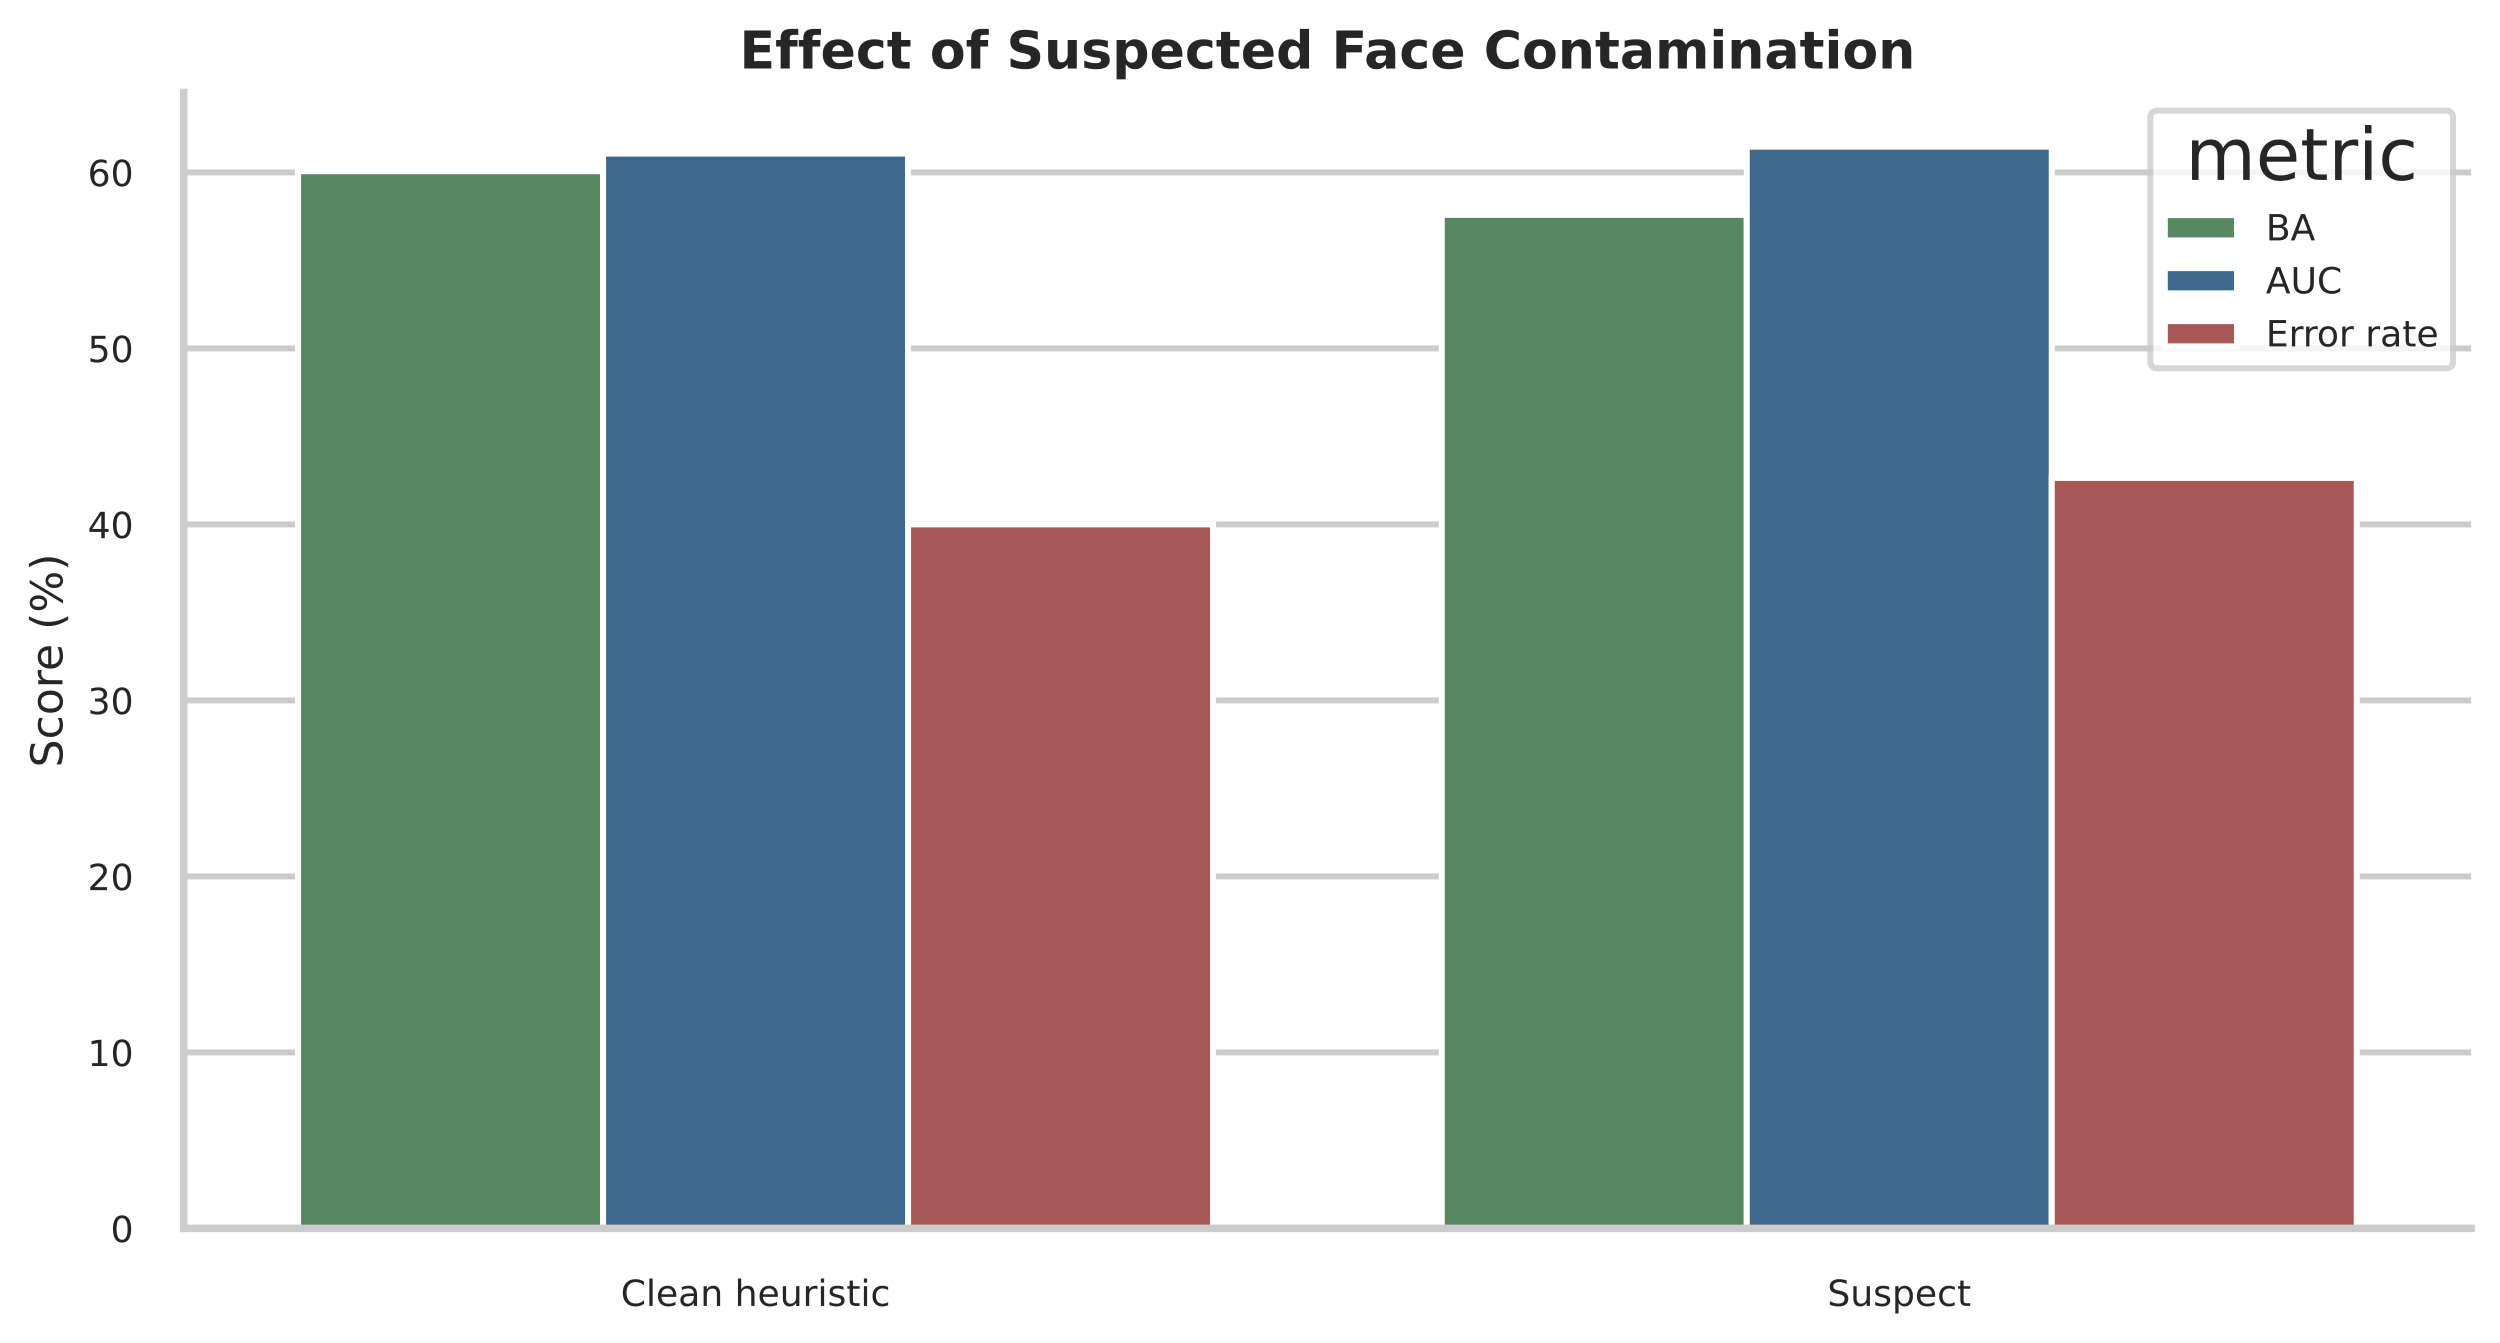
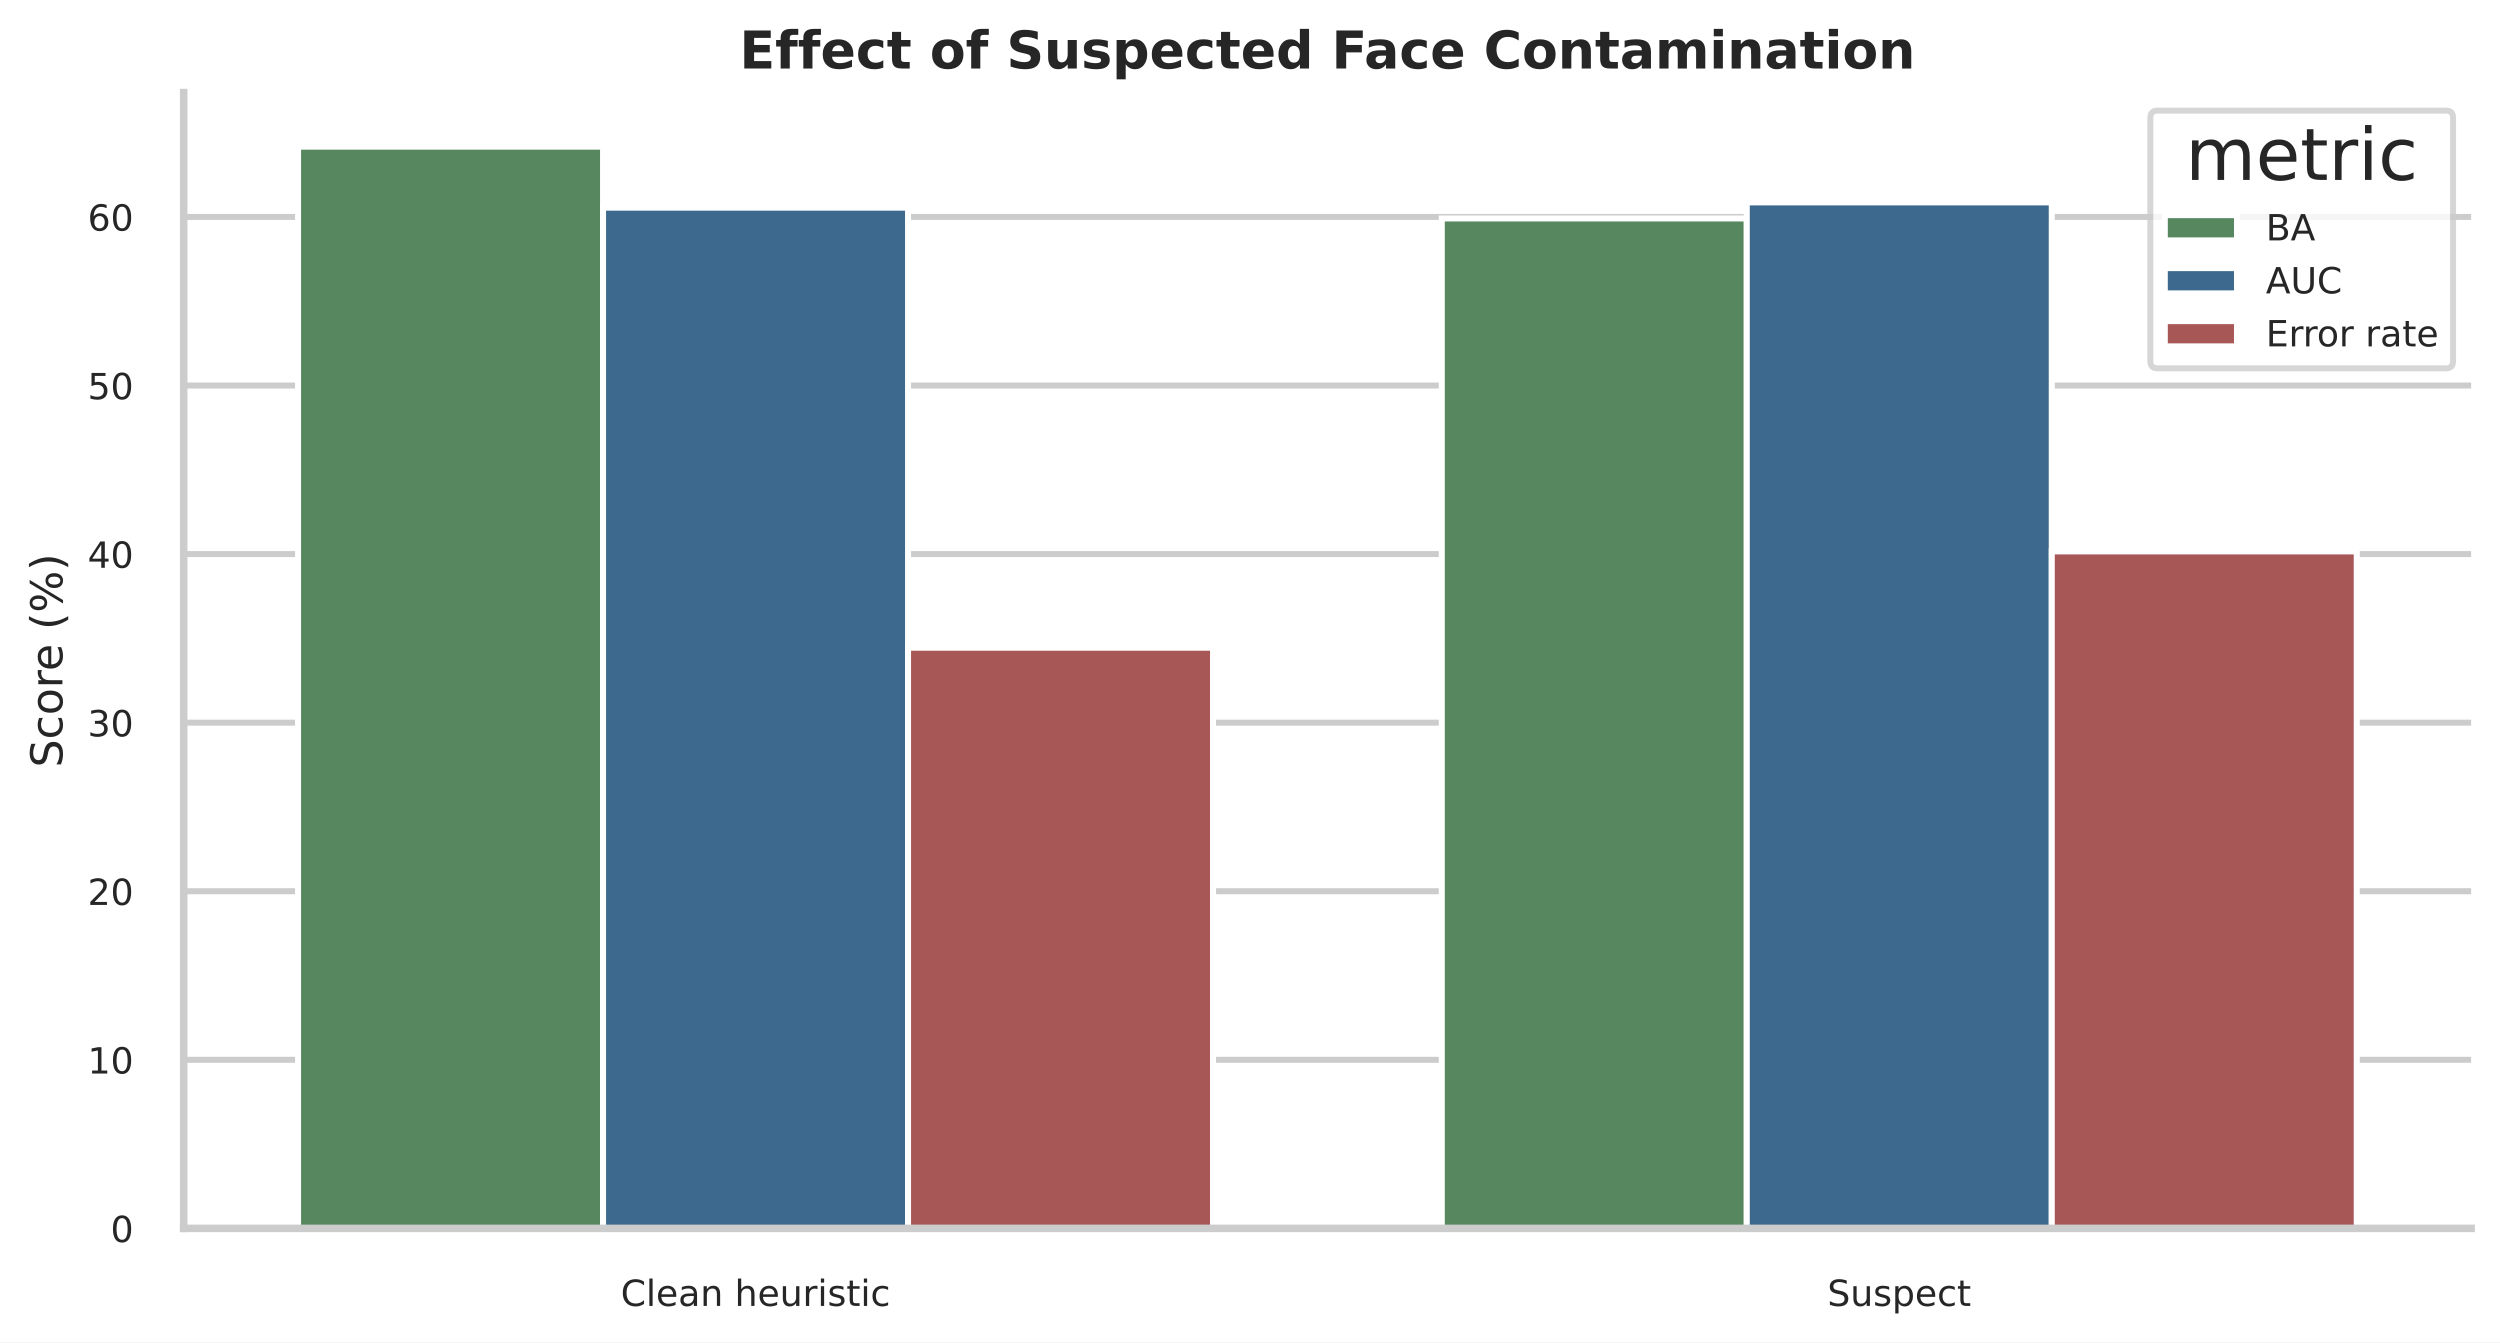
<svg xmlns="http://www.w3.org/2000/svg" xmlns:xlink="http://www.w3.org/1999/xlink" width="623.298pt" height="334.668pt" viewBox="0 0 623.298 334.668" version="1.1">
  <defs>
    <style type="text/css">*{stroke-linejoin: round; stroke-linecap: butt}</style>
  </defs>
  <g id="figure_1">
    <g id="patch_1">
      <path d="M 0 334.668 L 623.298 334.668 L 623.298 0 L 0 0 z " style="fill: #ffffff" />
    </g>
    <g id="axes_1">
      <g id="patch_2">
        <path d="M 45.798 306.258 L 616.098 306.258 L 616.098 23.078 L 45.798 23.078 z " style="fill: #ffffff" />
      </g>
      <g id="matplotlib.axis_1">
        <g id="xtick_1">
          <g id="text_1">
            <g style="fill: #262626" transform="translate(154.7669 325.5966) scale(0.09 -0.09)">
              <defs>
                <path id="DejaVuSans-43" d="M 4122 4306 L 4122 3641 Q 3803 3938 3442 4084 Q 3081 4231 2675 4231 Q 1875 4231 1450 3742 Q 1025 3253 1025 2328 Q 1025 1406 1450 917 Q 1875 428 2675 428 Q 3081 428 3442 575 Q 3803 722 4122 1019 L 4122 359 Q 3791 134 3420 21 Q 3050 -91 2638 -91 Q 1578 -91 968 557 Q 359 1206 359 2328 Q 359 3453 968 4101 Q 1578 4750 2638 4750 Q 3056 4750 3426 4639 Q 3797 4528 4122 4306 z " transform="scale(0.015625)" />
                <path id="DejaVuSans-6c" d="M 603 4863 L 1178 4863 L 1178 0 L 603 0 L 603 4863 z " transform="scale(0.015625)" />
                <path id="DejaVuSans-65" d="M 3597 1894 L 3597 1613 L 953 1613 Q 991 1019 1311 708 Q 1631 397 2203 397 Q 2534 397 2845 478 Q 3156 559 3463 722 L 3463 178 Q 3153 47 2828 -22 Q 2503 -91 2169 -91 Q 1331 -91 842 396 Q 353 884 353 1716 Q 353 2575 817 3079 Q 1281 3584 2069 3584 Q 2775 3584 3186 3129 Q 3597 2675 3597 1894 z M 3022 2063 Q 3016 2534 2758 2815 Q 2500 3097 2075 3097 Q 1594 3097 1305 2825 Q 1016 2553 972 2059 L 3022 2063 z " transform="scale(0.015625)" />
                <path id="DejaVuSans-61" d="M 2194 1759 Q 1497 1759 1228 1600 Q 959 1441 959 1056 Q 959 750 1161 570 Q 1363 391 1709 391 Q 2188 391 2477 730 Q 2766 1069 2766 1631 L 2766 1759 L 2194 1759 z M 3341 1997 L 3341 0 L 2766 0 L 2766 531 Q 2569 213 2275 61 Q 1981 -91 1556 -91 Q 1019 -91 701 211 Q 384 513 384 1019 Q 384 1609 779 1909 Q 1175 2209 1959 2209 L 2766 2209 L 2766 2266 Q 2766 2663 2505 2880 Q 2244 3097 1772 3097 Q 1472 3097 1187 3025 Q 903 2953 641 2809 L 641 3341 Q 956 3463 1253 3523 Q 1550 3584 1831 3584 Q 2591 3584 2966 3190 Q 3341 2797 3341 1997 z " transform="scale(0.015625)" />
                <path id="DejaVuSans-6e" d="M 3513 2113 L 3513 0 L 2938 0 L 2938 2094 Q 2938 2591 2744 2837 Q 2550 3084 2163 3084 Q 1697 3084 1428 2787 Q 1159 2491 1159 1978 L 1159 0 L 581 0 L 581 3500 L 1159 3500 L 1159 2956 Q 1366 3272 1645 3428 Q 1925 3584 2291 3584 Q 2894 3584 3203 3211 Q 3513 2838 3513 2113 z " transform="scale(0.015625)" />
                <path id="DejaVuSans-20" transform="scale(0.015625)" />
                <path id="DejaVuSans-68" d="M 3513 2113 L 3513 0 L 2938 0 L 2938 2094 Q 2938 2591 2744 2837 Q 2550 3084 2163 3084 Q 1697 3084 1428 2787 Q 1159 2491 1159 1978 L 1159 0 L 581 0 L 581 4863 L 1159 4863 L 1159 2956 Q 1366 3272 1645 3428 Q 1925 3584 2291 3584 Q 2894 3584 3203 3211 Q 3513 2838 3513 2113 z " transform="scale(0.015625)" />
                <path id="DejaVuSans-75" d="M 544 1381 L 544 3500 L 1119 3500 L 1119 1403 Q 1119 906 1312 657 Q 1506 409 1894 409 Q 2359 409 2629 706 Q 2900 1003 2900 1516 L 2900 3500 L 3475 3500 L 3475 0 L 2900 0 L 2900 538 Q 2691 219 2414 64 Q 2138 -91 1772 -91 Q 1169 -91 856 284 Q 544 659 544 1381 z M 1991 3584 L 1991 3584 z " transform="scale(0.015625)" />
                <path id="DejaVuSans-72" d="M 2631 2963 Q 2534 3019 2420 3045 Q 2306 3072 2169 3072 Q 1681 3072 1420 2755 Q 1159 2438 1159 1844 L 1159 0 L 581 0 L 581 3500 L 1159 3500 L 1159 2956 Q 1341 3275 1631 3429 Q 1922 3584 2338 3584 Q 2397 3584 2469 3576 Q 2541 3569 2628 3553 L 2631 2963 z " transform="scale(0.015625)" />
                <path id="DejaVuSans-69" d="M 603 3500 L 1178 3500 L 1178 0 L 603 0 L 603 3500 z M 603 4863 L 1178 4863 L 1178 4134 L 603 4134 L 603 4863 z " transform="scale(0.015625)" />
                <path id="DejaVuSans-73" d="M 2834 3397 L 2834 2853 Q 2591 2978 2328 3040 Q 2066 3103 1784 3103 Q 1356 3103 1142 2972 Q 928 2841 928 2578 Q 928 2378 1081 2264 Q 1234 2150 1697 2047 L 1894 2003 Q 2506 1872 2764 1633 Q 3022 1394 3022 966 Q 3022 478 2636 193 Q 2250 -91 1575 -91 Q 1294 -91 989 -36 Q 684 19 347 128 L 347 722 Q 666 556 975 473 Q 1284 391 1588 391 Q 1994 391 2212 530 Q 2431 669 2431 922 Q 2431 1156 2273 1281 Q 2116 1406 1581 1522 L 1381 1569 Q 847 1681 609 1914 Q 372 2147 372 2553 Q 372 3047 722 3315 Q 1072 3584 1716 3584 Q 2034 3584 2315 3537 Q 2597 3491 2834 3397 z " transform="scale(0.015625)" />
                <path id="DejaVuSans-74" d="M 1172 4494 L 1172 3500 L 2356 3500 L 2356 3053 L 1172 3053 L 1172 1153 Q 1172 725 1289 603 Q 1406 481 1766 481 L 2356 481 L 2356 0 L 1766 0 Q 1100 0 847 248 Q 594 497 594 1153 L 594 3053 L 172 3053 L 172 3500 L 594 3500 L 594 4494 L 1172 4494 z " transform="scale(0.015625)" />
                <path id="DejaVuSans-63" d="M 3122 3366 L 3122 2828 Q 2878 2963 2633 3030 Q 2388 3097 2138 3097 Q 1578 3097 1268 2742 Q 959 2388 959 1747 Q 959 1106 1268 751 Q 1578 397 2138 397 Q 2388 397 2633 464 Q 2878 531 3122 666 L 3122 134 Q 2881 22 2623 -34 Q 2366 -91 2075 -91 Q 1284 -91 818 406 Q 353 903 353 1747 Q 353 2603 823 3093 Q 1294 3584 2113 3584 Q 2378 3584 2631 3529 Q 2884 3475 3122 3366 z " transform="scale(0.015625)" />
              </defs>
              <use xlink:href="#DejaVuSans-43" />
              <use xlink:href="#DejaVuSans-6c" transform="translate(69.82422 0)" />
              <use xlink:href="#DejaVuSans-65" transform="translate(97.60742 0)" />
              <use xlink:href="#DejaVuSans-61" transform="translate(159.1309 0)" />
              <use xlink:href="#DejaVuSans-6e" transform="translate(220.4102 0)" />
              <use xlink:href="#DejaVuSans-20" transform="translate(283.7891 0)" />
              <use xlink:href="#DejaVuSans-68" transform="translate(315.5762 0)" />
              <use xlink:href="#DejaVuSans-65" transform="translate(378.9551 0)" />
              <use xlink:href="#DejaVuSans-75" transform="translate(440.4785 0)" />
              <use xlink:href="#DejaVuSans-72" transform="translate(503.8574 0)" />
              <use xlink:href="#DejaVuSans-69" transform="translate(544.9707 0)" />
              <use xlink:href="#DejaVuSans-73" transform="translate(572.7539 0)" />
              <use xlink:href="#DejaVuSans-74" transform="translate(624.8535 0)" />
              <use xlink:href="#DejaVuSans-69" transform="translate(664.0625 0)" />
              <use xlink:href="#DejaVuSans-63" transform="translate(691.8457 0)" />
            </g>
          </g>
        </g>
        <g id="xtick_2">
          <g id="text_2">
            <g style="fill: #262626" transform="translate(455.6064 325.5966) scale(0.09 -0.09)">
              <defs>
                <path id="DejaVuSans-53" d="M 3425 4513 L 3425 3897 Q 3066 4069 2747 4153 Q 2428 4238 2131 4238 Q 1616 4238 1336 4038 Q 1056 3838 1056 3469 Q 1056 3159 1242 3001 Q 1428 2844 1947 2747 L 2328 2669 Q 3034 2534 3370 2195 Q 3706 1856 3706 1288 Q 3706 609 3251 259 Q 2797 -91 1919 -91 Q 1588 -91 1214 -16 Q 841 59 441 206 L 441 856 Q 825 641 1194 531 Q 1563 422 1919 422 Q 2459 422 2753 634 Q 3047 847 3047 1241 Q 3047 1584 2836 1778 Q 2625 1972 2144 2069 L 1759 2144 Q 1053 2284 737 2584 Q 422 2884 422 3419 Q 422 4038 858 4394 Q 1294 4750 2059 4750 Q 2388 4750 2728 4690 Q 3069 4631 3425 4513 z " transform="scale(0.015625)" />
                <path id="DejaVuSans-70" d="M 1159 525 L 1159 -1331 L 581 -1331 L 581 3500 L 1159 3500 L 1159 2969 Q 1341 3281 1617 3432 Q 1894 3584 2278 3584 Q 2916 3584 3314 3078 Q 3713 2572 3713 1747 Q 3713 922 3314 415 Q 2916 -91 2278 -91 Q 1894 -91 1617 61 Q 1341 213 1159 525 z M 3116 1747 Q 3116 2381 2855 2742 Q 2594 3103 2138 3103 Q 1681 3103 1420 2742 Q 1159 2381 1159 1747 Q 1159 1113 1420 752 Q 1681 391 2138 391 Q 2594 391 2855 752 Q 3116 1113 3116 1747 z " transform="scale(0.015625)" />
              </defs>
              <use xlink:href="#DejaVuSans-53" />
              <use xlink:href="#DejaVuSans-75" transform="translate(63.47656 0)" />
              <use xlink:href="#DejaVuSans-73" transform="translate(126.8555 0)" />
              <use xlink:href="#DejaVuSans-70" transform="translate(178.9551 0)" />
              <use xlink:href="#DejaVuSans-65" transform="translate(242.4316 0)" />
              <use xlink:href="#DejaVuSans-63" transform="translate(303.9551 0)" />
              <use xlink:href="#DejaVuSans-74" transform="translate(358.9355 0)" />
            </g>
          </g>
        </g>
      </g>
      <g id="matplotlib.axis_2">
        <g id="ytick_1">
          <g id="line2d_1">
-             <path d="M 45.798 306.258 L 616.098 306.258 " clip-path="url(#pb31a707feb)" style="fill: none; stroke: #cccccc; stroke-width: 1.5; stroke-linecap: round" />
+             <path d="M 45.798 306.258 L 616.098 306.258 " clip-path="url(#p696b610dfb)" style="fill: none; stroke: #cccccc; stroke-width: 1.5; stroke-linecap: round" />
          </g>
          <g id="text_3">
            <g style="fill: #262626" transform="translate(27.57219 309.6773) scale(0.09 -0.09)">
              <defs>
                <path id="DejaVuSans-30" d="M 2034 4250 Q 1547 4250 1301 3770 Q 1056 3291 1056 2328 Q 1056 1369 1301 889 Q 1547 409 2034 409 Q 2525 409 2770 889 Q 3016 1369 3016 2328 Q 3016 3291 2770 3770 Q 2525 4250 2034 4250 z M 2034 4750 Q 2819 4750 3233 4129 Q 3647 3509 3647 2328 Q 3647 1150 3233 529 Q 2819 -91 2034 -91 Q 1250 -91 836 529 Q 422 1150 422 2328 Q 422 3509 836 4129 Q 1250 4750 2034 4750 z " transform="scale(0.015625)" />
              </defs>
              <use xlink:href="#DejaVuSans-30" />
            </g>
          </g>
        </g>
        <g id="ytick_2">
          <g id="line2d_2">
-             <path d="M 45.798 262.379 L 616.098 262.379 " clip-path="url(#pb31a707feb)" style="fill: none; stroke: #cccccc; stroke-width: 1.5; stroke-linecap: round" />
+             <path d="M 45.798 264.23 L 616.098 264.23 " clip-path="url(#p696b610dfb)" style="fill: none; stroke: #cccccc; stroke-width: 1.5; stroke-linecap: round" />
          </g>
          <g id="text_4">
-             <g style="fill: #262626" transform="translate(21.84594 265.7987) scale(0.09 -0.09)">
+             <g style="fill: #262626" transform="translate(21.84594 267.649) scale(0.09 -0.09)">
              <defs>
                <path id="DejaVuSans-31" d="M 794 531 L 1825 531 L 1825 4091 L 703 3866 L 703 4441 L 1819 4666 L 2450 4666 L 2450 531 L 3481 531 L 3481 0 L 794 0 L 794 531 z " transform="scale(0.015625)" />
              </defs>
              <use xlink:href="#DejaVuSans-31" />
              <use xlink:href="#DejaVuSans-30" transform="translate(63.62305 0)" />
            </g>
          </g>
        </g>
        <g id="ytick_3">
          <g id="line2d_3">
-             <path d="M 45.798 218.501 L 616.098 218.501 " clip-path="url(#pb31a707feb)" style="fill: none; stroke: #cccccc; stroke-width: 1.5; stroke-linecap: round" />
+             <path d="M 45.798 222.202 L 616.098 222.202 " clip-path="url(#p696b610dfb)" style="fill: none; stroke: #cccccc; stroke-width: 1.5; stroke-linecap: round" />
          </g>
          <g id="text_5">
-             <g style="fill: #262626" transform="translate(21.84594 221.92) scale(0.09 -0.09)">
+             <g style="fill: #262626" transform="translate(21.84594 225.6208) scale(0.09 -0.09)">
              <defs>
                <path id="DejaVuSans-32" d="M 1228 531 L 3431 531 L 3431 0 L 469 0 L 469 531 Q 828 903 1448 1529 Q 2069 2156 2228 2338 Q 2531 2678 2651 2914 Q 2772 3150 2772 3378 Q 2772 3750 2511 3984 Q 2250 4219 1831 4219 Q 1534 4219 1204 4116 Q 875 4013 500 3803 L 500 4441 Q 881 4594 1212 4672 Q 1544 4750 1819 4750 Q 2544 4750 2975 4387 Q 3406 4025 3406 3419 Q 3406 3131 3298 2873 Q 3191 2616 2906 2266 Q 2828 2175 2409 1742 Q 1991 1309 1228 531 z " transform="scale(0.015625)" />
              </defs>
              <use xlink:href="#DejaVuSans-32" />
              <use xlink:href="#DejaVuSans-30" transform="translate(63.62305 0)" />
            </g>
          </g>
        </g>
        <g id="ytick_4">
          <g id="line2d_4">
-             <path d="M 45.798 174.622 L 616.098 174.622 " clip-path="url(#pb31a707feb)" style="fill: none; stroke: #cccccc; stroke-width: 1.5; stroke-linecap: round" />
+             <path d="M 45.798 180.173 L 616.098 180.173 " clip-path="url(#p696b610dfb)" style="fill: none; stroke: #cccccc; stroke-width: 1.5; stroke-linecap: round" />
          </g>
          <g id="text_6">
-             <g style="fill: #262626" transform="translate(21.84594 178.0414) scale(0.09 -0.09)">
+             <g style="fill: #262626" transform="translate(21.84594 183.5926) scale(0.09 -0.09)">
              <defs>
                <path id="DejaVuSans-33" d="M 2597 2516 Q 3050 2419 3304 2112 Q 3559 1806 3559 1356 Q 3559 666 3084 287 Q 2609 -91 1734 -91 Q 1441 -91 1130 -33 Q 819 25 488 141 L 488 750 Q 750 597 1062 519 Q 1375 441 1716 441 Q 2309 441 2620 675 Q 2931 909 2931 1356 Q 2931 1769 2642 2001 Q 2353 2234 1838 2234 L 1294 2234 L 1294 2753 L 1863 2753 Q 2328 2753 2575 2939 Q 2822 3125 2822 3475 Q 2822 3834 2567 4026 Q 2313 4219 1838 4219 Q 1578 4219 1281 4162 Q 984 4106 628 3988 L 628 4550 Q 988 4650 1302 4700 Q 1616 4750 1894 4750 Q 2613 4750 3031 4423 Q 3450 4097 3450 3541 Q 3450 3153 3228 2886 Q 3006 2619 2597 2516 z " transform="scale(0.015625)" />
              </defs>
              <use xlink:href="#DejaVuSans-33" />
              <use xlink:href="#DejaVuSans-30" transform="translate(63.62305 0)" />
            </g>
          </g>
        </g>
        <g id="ytick_5">
          <g id="line2d_5">
-             <path d="M 45.798 130.744 L 616.098 130.744 " clip-path="url(#pb31a707feb)" style="fill: none; stroke: #cccccc; stroke-width: 1.5; stroke-linecap: round" />
+             <path d="M 45.798 138.145 L 616.098 138.145 " clip-path="url(#p696b610dfb)" style="fill: none; stroke: #cccccc; stroke-width: 1.5; stroke-linecap: round" />
          </g>
          <g id="text_7">
-             <g style="fill: #262626" transform="translate(21.84594 134.1628) scale(0.09 -0.09)">
+             <g style="fill: #262626" transform="translate(21.84594 141.5644) scale(0.09 -0.09)">
              <defs>
                <path id="DejaVuSans-34" d="M 2419 4116 L 825 1625 L 2419 1625 L 2419 4116 z M 2253 4666 L 3047 4666 L 3047 1625 L 3713 1625 L 3713 1100 L 3047 1100 L 3047 0 L 2419 0 L 2419 1100 L 313 1100 L 313 1709 L 2253 4666 z " transform="scale(0.015625)" />
              </defs>
              <use xlink:href="#DejaVuSans-34" />
              <use xlink:href="#DejaVuSans-30" transform="translate(63.62305 0)" />
            </g>
          </g>
        </g>
        <g id="ytick_6">
          <g id="line2d_6">
-             <path d="M 45.798 86.865 L 616.098 86.865 " clip-path="url(#pb31a707feb)" style="fill: none; stroke: #cccccc; stroke-width: 1.5; stroke-linecap: round" />
+             <path d="M 45.798 96.117 L 616.098 96.117 " clip-path="url(#p696b610dfb)" style="fill: none; stroke: #cccccc; stroke-width: 1.5; stroke-linecap: round" />
          </g>
          <g id="text_8">
-             <g style="fill: #262626" transform="translate(21.84594 90.28419) scale(0.09 -0.09)">
+             <g style="fill: #262626" transform="translate(21.84594 99.53618) scale(0.09 -0.09)">
              <defs>
                <path id="DejaVuSans-35" d="M 691 4666 L 3169 4666 L 3169 4134 L 1269 4134 L 1269 2991 Q 1406 3038 1543 3061 Q 1681 3084 1819 3084 Q 2600 3084 3056 2656 Q 3513 2228 3513 1497 Q 3513 744 3044 326 Q 2575 -91 1722 -91 Q 1428 -91 1123 -41 Q 819 9 494 109 L 494 744 Q 775 591 1075 516 Q 1375 441 1709 441 Q 2250 441 2565 725 Q 2881 1009 2881 1497 Q 2881 1984 2565 2268 Q 2250 2553 1709 2553 Q 1456 2553 1204 2497 Q 953 2441 691 2322 L 691 4666 z " transform="scale(0.015625)" />
              </defs>
              <use xlink:href="#DejaVuSans-35" />
              <use xlink:href="#DejaVuSans-30" transform="translate(63.62305 0)" />
            </g>
          </g>
        </g>
        <g id="ytick_7">
          <g id="line2d_7">
-             <path d="M 45.798 42.986 L 616.098 42.986 " clip-path="url(#pb31a707feb)" style="fill: none; stroke: #cccccc; stroke-width: 1.5; stroke-linecap: round" />
+             <path d="M 45.798 54.089 L 616.098 54.089 " clip-path="url(#p696b610dfb)" style="fill: none; stroke: #cccccc; stroke-width: 1.5; stroke-linecap: round" />
          </g>
          <g id="text_9">
-             <g style="fill: #262626" transform="translate(21.84594 46.40557) scale(0.09 -0.09)">
+             <g style="fill: #262626" transform="translate(21.84594 57.50796) scale(0.09 -0.09)">
              <defs>
                <path id="DejaVuSans-36" d="M 2113 2584 Q 1688 2584 1439 2293 Q 1191 2003 1191 1497 Q 1191 994 1439 701 Q 1688 409 2113 409 Q 2538 409 2786 701 Q 3034 994 3034 1497 Q 3034 2003 2786 2293 Q 2538 2584 2113 2584 z M 3366 4563 L 3366 3988 Q 3128 4100 2886 4159 Q 2644 4219 2406 4219 Q 1781 4219 1451 3797 Q 1122 3375 1075 2522 Q 1259 2794 1537 2939 Q 1816 3084 2150 3084 Q 2853 3084 3261 2657 Q 3669 2231 3669 1497 Q 3669 778 3244 343 Q 2819 -91 2113 -91 Q 1303 -91 875 529 Q 447 1150 447 2328 Q 447 3434 972 4092 Q 1497 4750 2381 4750 Q 2619 4750 2861 4703 Q 3103 4656 3366 4563 z " transform="scale(0.015625)" />
              </defs>
              <use xlink:href="#DejaVuSans-36" />
              <use xlink:href="#DejaVuSans-30" transform="translate(63.62305 0)" />
            </g>
          </g>
        </g>
        <g id="text_10">
          <g style="fill: #262626" transform="translate(15.55828 191.3361) rotate(-90) scale(0.11 -0.11)">
            <defs>
              <path id="DejaVuSans-6f" d="M 1959 3097 Q 1497 3097 1228 2736 Q 959 2375 959 1747 Q 959 1119 1226 758 Q 1494 397 1959 397 Q 2419 397 2687 759 Q 2956 1122 2956 1747 Q 2956 2369 2687 2733 Q 2419 3097 1959 3097 z M 1959 3584 Q 2709 3584 3137 3096 Q 3566 2609 3566 1747 Q 3566 888 3137 398 Q 2709 -91 1959 -91 Q 1206 -91 779 398 Q 353 888 353 1747 Q 353 2609 779 3096 Q 1206 3584 1959 3584 z " transform="scale(0.015625)" />
              <path id="DejaVuSans-28" d="M 1984 4856 Q 1566 4138 1362 3434 Q 1159 2731 1159 2009 Q 1159 1288 1364 580 Q 1569 -128 1984 -844 L 1484 -844 Q 1016 -109 783 600 Q 550 1309 550 2009 Q 550 2706 781 3412 Q 1013 4119 1484 4856 L 1984 4856 z " transform="scale(0.015625)" />
              <path id="DejaVuSans-25" d="M 4653 2053 Q 4381 2053 4226 1822 Q 4072 1591 4072 1178 Q 4072 772 4226 539 Q 4381 306 4653 306 Q 4919 306 5073 539 Q 5228 772 5228 1178 Q 5228 1588 5073 1820 Q 4919 2053 4653 2053 z M 4653 2450 Q 5147 2450 5437 2106 Q 5728 1763 5728 1178 Q 5728 594 5436 251 Q 5144 -91 4653 -91 Q 4153 -91 3862 251 Q 3572 594 3572 1178 Q 3572 1766 3864 2108 Q 4156 2450 4653 2450 z M 1428 4353 Q 1159 4353 1004 4120 Q 850 3888 850 3481 Q 850 3069 1003 2837 Q 1156 2606 1428 2606 Q 1700 2606 1854 2837 Q 2009 3069 2009 3481 Q 2009 3884 1853 4118 Q 1697 4353 1428 4353 z M 4250 4750 L 4750 4750 L 1831 -91 L 1331 -91 L 4250 4750 z M 1428 4750 Q 1922 4750 2215 4408 Q 2509 4066 2509 3481 Q 2509 2891 2217 2550 Q 1925 2209 1428 2209 Q 931 2209 642 2551 Q 353 2894 353 3481 Q 353 4063 643 4406 Q 934 4750 1428 4750 z " transform="scale(0.015625)" />
              <path id="DejaVuSans-29" d="M 513 4856 L 1013 4856 Q 1481 4119 1714 3412 Q 1947 2706 1947 2009 Q 1947 1309 1714 600 Q 1481 -109 1013 -844 L 513 -844 Q 928 -128 1133 580 Q 1338 1288 1338 2009 Q 1338 2731 1133 3434 Q 928 4138 513 4856 z " transform="scale(0.015625)" />
            </defs>
            <use xlink:href="#DejaVuSans-53" />
            <use xlink:href="#DejaVuSans-63" transform="translate(63.47656 0)" />
            <use xlink:href="#DejaVuSans-6f" transform="translate(118.457 0)" />
            <use xlink:href="#DejaVuSans-72" transform="translate(179.6387 0)" />
            <use xlink:href="#DejaVuSans-65" transform="translate(218.502 0)" />
            <use xlink:href="#DejaVuSans-20" transform="translate(280.0254 0)" />
            <use xlink:href="#DejaVuSans-28" transform="translate(311.8125 0)" />
            <use xlink:href="#DejaVuSans-25" transform="translate(350.8262 0)" />
            <use xlink:href="#DejaVuSans-29" transform="translate(445.8457 0)" />
          </g>
        </g>
      </g>
      <g id="patch_3">
-         <path d="M 74.313 306.258 L 150.353 306.258 L 150.353 42.675 L 74.313 42.675 z " clip-path="url(#pb31a707feb)" style="fill: #56875f; stroke: #ffffff; stroke-width: 1.5; stroke-linejoin: miter" />
+         <path d="M 74.313 306.258 L 150.353 306.258 L 150.353 36.563 L 74.313 36.563 z " clip-path="url(#p696b610dfb)" style="fill: #56875f; stroke: #ffffff; stroke-width: 1.5; stroke-linejoin: miter" />
      </g>
      <g id="patch_4">
-         <path d="M 359.463 306.258 L 435.503 306.258 L 435.503 53.563 L 359.463 53.563 z " clip-path="url(#pb31a707feb)" style="fill: #56875f; stroke: #ffffff; stroke-width: 1.5; stroke-linejoin: miter" />
+         <path d="M 359.463 306.258 L 435.503 306.258 L 435.503 54.465 L 359.463 54.465 z " clip-path="url(#p696b610dfb)" style="fill: #56875f; stroke: #ffffff; stroke-width: 1.5; stroke-linejoin: miter" />
      </g>
      <g id="patch_5">
-         <path d="M 150.353 306.258 L 226.393 306.258 L 226.393 38.29 L 150.353 38.29 z " clip-path="url(#pb31a707feb)" style="fill: #3c698d; stroke: #ffffff; stroke-width: 1.5; stroke-linejoin: miter" />
+         <path d="M 150.353 306.258 L 226.393 306.258 L 226.393 51.77 L 150.353 51.77 z " clip-path="url(#p696b610dfb)" style="fill: #3c698d; stroke: #ffffff; stroke-width: 1.5; stroke-linejoin: miter" />
      </g>
      <g id="patch_6">
-         <path d="M 435.503 306.258 L 511.543 306.258 L 511.543 36.563 L 435.503 36.563 z " clip-path="url(#pb31a707feb)" style="fill: #3c698d; stroke: #ffffff; stroke-width: 1.5; stroke-linejoin: miter" />
+         <path d="M 435.503 306.258 L 511.543 306.258 L 511.543 50.46 L 435.503 50.46 z " clip-path="url(#p696b610dfb)" style="fill: #3c698d; stroke: #ffffff; stroke-width: 1.5; stroke-linejoin: miter" />
      </g>
      <g id="patch_7">
-         <path d="M 226.393 306.258 L 302.433 306.258 L 302.433 130.744 L 226.393 130.744 z " clip-path="url(#pb31a707feb)" style="fill: #a85757; stroke: #ffffff; stroke-width: 1.5; stroke-linejoin: miter" />
+         <path d="M 226.393 306.258 L 302.433 306.258 L 302.433 161.494 L 226.393 161.494 z " clip-path="url(#p696b610dfb)" style="fill: #a85757; stroke: #ffffff; stroke-width: 1.5; stroke-linejoin: miter" />
      </g>
      <g id="patch_8">
-         <path d="M 511.543 306.258 L 587.583 306.258 L 587.583 119.16 L 511.543 119.16 z " clip-path="url(#pb31a707feb)" style="fill: #a85757; stroke: #ffffff; stroke-width: 1.5; stroke-linejoin: miter" />
+         <path d="M 511.543 306.258 L 587.583 306.258 L 587.583 137.473 L 511.543 137.473 z " clip-path="url(#p696b610dfb)" style="fill: #a85757; stroke: #ffffff; stroke-width: 1.5; stroke-linejoin: miter" />
      </g>
      <g id="patch_9">
-         <path d="M 188.373 306.258 L 188.373 306.258 L 188.373 306.258 L 188.373 306.258 z " clip-path="url(#pb31a707feb)" style="fill: #56875f; stroke: #ffffff; stroke-width: 1.5; stroke-linejoin: miter" />
+         <path d="M 188.373 306.258 L 188.373 306.258 L 188.373 306.258 L 188.373 306.258 z " clip-path="url(#p696b610dfb)" style="fill: #56875f; stroke: #ffffff; stroke-width: 1.5; stroke-linejoin: miter" />
      </g>
      <g id="patch_10">
-         <path d="M 188.373 306.258 L 188.373 306.258 L 188.373 306.258 L 188.373 306.258 z " clip-path="url(#pb31a707feb)" style="fill: #3c698d; stroke: #ffffff; stroke-width: 1.5; stroke-linejoin: miter" />
+         <path d="M 188.373 306.258 L 188.373 306.258 L 188.373 306.258 L 188.373 306.258 z " clip-path="url(#p696b610dfb)" style="fill: #3c698d; stroke: #ffffff; stroke-width: 1.5; stroke-linejoin: miter" />
      </g>
      <g id="patch_11">
-         <path d="M 188.373 306.258 L 188.373 306.258 L 188.373 306.258 L 188.373 306.258 z " clip-path="url(#pb31a707feb)" style="fill: #a85757; stroke: #ffffff; stroke-width: 1.5; stroke-linejoin: miter" />
+         <path d="M 188.373 306.258 L 188.373 306.258 L 188.373 306.258 L 188.373 306.258 z " clip-path="url(#p696b610dfb)" style="fill: #a85757; stroke: #ffffff; stroke-width: 1.5; stroke-linejoin: miter" />
      </g>
      <g id="patch_12">
        <path d="M 45.798 306.258 L 45.798 23.078 " style="fill: none; stroke: #cccccc; stroke-width: 1.875; stroke-linejoin: miter; stroke-linecap: square" />
      </g>
      <g id="patch_13">
        <path d="M 45.798 306.258 L 616.098 306.258 " style="fill: none; stroke: #cccccc; stroke-width: 1.875; stroke-linejoin: miter; stroke-linecap: square" />
      </g>
      <g id="text_11">
        <g style="fill: #262626" transform="translate(184.3734 17.07797) scale(0.13 -0.13)">
          <defs>
            <path id="DejaVuSans-Bold-45" d="M 588 4666 L 3834 4666 L 3834 3756 L 1791 3756 L 1791 2888 L 3713 2888 L 3713 1978 L 1791 1978 L 1791 909 L 3903 909 L 3903 0 L 588 0 L 588 4666 z " transform="scale(0.015625)" />
            <path id="DejaVuSans-Bold-66" d="M 2841 4863 L 2841 4128 L 2222 4128 Q 1984 4128 1890 4042 Q 1797 3956 1797 3744 L 1797 3500 L 2753 3500 L 2753 2700 L 1797 2700 L 1797 0 L 678 0 L 678 2700 L 122 2700 L 122 3500 L 678 3500 L 678 3744 Q 678 4316 997 4589 Q 1316 4863 1984 4863 L 2841 4863 z " transform="scale(0.015625)" />
            <path id="DejaVuSans-Bold-65" d="M 4031 1759 L 4031 1441 L 1416 1441 Q 1456 1047 1700 850 Q 1944 653 2381 653 Q 2734 653 3104 758 Q 3475 863 3866 1075 L 3866 213 Q 3469 63 3072 -14 Q 2675 -91 2278 -91 Q 1328 -91 801 392 Q 275 875 275 1747 Q 275 2603 792 3093 Q 1309 3584 2216 3584 Q 3041 3584 3536 3087 Q 4031 2591 4031 1759 z M 2881 2131 Q 2881 2450 2695 2645 Q 2509 2841 2209 2841 Q 1884 2841 1681 2658 Q 1478 2475 1428 2131 L 2881 2131 z " transform="scale(0.015625)" />
            <path id="DejaVuSans-Bold-63" d="M 3366 3391 L 3366 2478 Q 3138 2634 2908 2709 Q 2678 2784 2431 2784 Q 1963 2784 1702 2511 Q 1441 2238 1441 1747 Q 1441 1256 1702 982 Q 1963 709 2431 709 Q 2694 709 2930 787 Q 3166 866 3366 1019 L 3366 103 Q 3103 6 2833 -42 Q 2563 -91 2291 -91 Q 1344 -91 809 395 Q 275 881 275 1747 Q 275 2613 809 3098 Q 1344 3584 2291 3584 Q 2566 3584 2833 3536 Q 3100 3488 3366 3391 z " transform="scale(0.015625)" />
            <path id="DejaVuSans-Bold-74" d="M 1759 4494 L 1759 3500 L 2913 3500 L 2913 2700 L 1759 2700 L 1759 1216 Q 1759 972 1856 886 Q 1953 800 2241 800 L 2816 800 L 2816 0 L 1856 0 Q 1194 0 917 276 Q 641 553 641 1216 L 641 2700 L 84 2700 L 84 3500 L 641 3500 L 641 4494 L 1759 4494 z " transform="scale(0.015625)" />
            <path id="DejaVuSans-Bold-20" transform="scale(0.015625)" />
            <path id="DejaVuSans-Bold-6f" d="M 2203 2784 Q 1831 2784 1636 2517 Q 1441 2250 1441 1747 Q 1441 1244 1636 976 Q 1831 709 2203 709 Q 2569 709 2762 976 Q 2956 1244 2956 1747 Q 2956 2250 2762 2517 Q 2569 2784 2203 2784 z M 2203 3584 Q 3106 3584 3614 3096 Q 4122 2609 4122 1747 Q 4122 884 3614 396 Q 3106 -91 2203 -91 Q 1297 -91 786 396 Q 275 884 275 1747 Q 275 2609 786 3096 Q 1297 3584 2203 3584 z " transform="scale(0.015625)" />
            <path id="DejaVuSans-Bold-53" d="M 3834 4519 L 3834 3531 Q 3450 3703 3084 3790 Q 2719 3878 2394 3878 Q 1963 3878 1756 3759 Q 1550 3641 1550 3391 Q 1550 3203 1689 3098 Q 1828 2994 2194 2919 L 2706 2816 Q 3484 2659 3812 2340 Q 4141 2022 4141 1434 Q 4141 663 3683 286 Q 3225 -91 2284 -91 Q 1841 -91 1394 -6 Q 947 78 500 244 L 500 1259 Q 947 1022 1364 901 Q 1781 781 2169 781 Q 2563 781 2772 912 Q 2981 1044 2981 1288 Q 2981 1506 2839 1625 Q 2697 1744 2272 1838 L 1806 1941 Q 1106 2091 782 2419 Q 459 2747 459 3303 Q 459 4000 909 4375 Q 1359 4750 2203 4750 Q 2588 4750 2994 4692 Q 3400 4634 3834 4519 z " transform="scale(0.015625)" />
            <path id="DejaVuSans-Bold-75" d="M 500 1363 L 500 3500 L 1625 3500 L 1625 3150 Q 1625 2866 1622 2436 Q 1619 2006 1619 1863 Q 1619 1441 1641 1255 Q 1663 1069 1716 984 Q 1784 875 1895 815 Q 2006 756 2150 756 Q 2500 756 2700 1025 Q 2900 1294 2900 1772 L 2900 3500 L 4019 3500 L 4019 0 L 2900 0 L 2900 506 Q 2647 200 2364 54 Q 2081 -91 1741 -91 Q 1134 -91 817 281 Q 500 653 500 1363 z " transform="scale(0.015625)" />
            <path id="DejaVuSans-Bold-73" d="M 3272 3391 L 3272 2541 Q 2913 2691 2578 2766 Q 2244 2841 1947 2841 Q 1628 2841 1473 2761 Q 1319 2681 1319 2516 Q 1319 2381 1436 2309 Q 1553 2238 1856 2203 L 2053 2175 Q 2913 2066 3209 1816 Q 3506 1566 3506 1031 Q 3506 472 3093 190 Q 2681 -91 1863 -91 Q 1516 -91 1145 -36 Q 775 19 384 128 L 384 978 Q 719 816 1070 734 Q 1422 653 1784 653 Q 2113 653 2278 743 Q 2444 834 2444 1013 Q 2444 1163 2330 1236 Q 2216 1309 1875 1350 L 1678 1375 Q 931 1469 631 1722 Q 331 1975 331 2491 Q 331 3047 712 3315 Q 1094 3584 1881 3584 Q 2191 3584 2531 3537 Q 2872 3491 3272 3391 z " transform="scale(0.015625)" />
            <path id="DejaVuSans-Bold-70" d="M 1656 506 L 1656 -1331 L 538 -1331 L 538 3500 L 1656 3500 L 1656 2988 Q 1888 3294 2169 3439 Q 2450 3584 2816 3584 Q 3463 3584 3878 3070 Q 4294 2556 4294 1747 Q 4294 938 3878 423 Q 3463 -91 2816 -91 Q 2450 -91 2169 54 Q 1888 200 1656 506 z M 2400 2772 Q 2041 2772 1848 2508 Q 1656 2244 1656 1747 Q 1656 1250 1848 986 Q 2041 722 2400 722 Q 2759 722 2948 984 Q 3138 1247 3138 1747 Q 3138 2247 2948 2509 Q 2759 2772 2400 2772 z " transform="scale(0.015625)" />
            <path id="DejaVuSans-Bold-64" d="M 2919 2988 L 2919 4863 L 4044 4863 L 4044 0 L 2919 0 L 2919 506 Q 2688 197 2409 53 Q 2131 -91 1766 -91 Q 1119 -91 703 423 Q 288 938 288 1747 Q 288 2556 703 3070 Q 1119 3584 1766 3584 Q 2128 3584 2408 3439 Q 2688 3294 2919 2988 z M 2181 722 Q 2541 722 2730 984 Q 2919 1247 2919 1747 Q 2919 2247 2730 2509 Q 2541 2772 2181 2772 Q 1825 2772 1636 2509 Q 1447 2247 1447 1747 Q 1447 1247 1636 984 Q 1825 722 2181 722 z " transform="scale(0.015625)" />
            <path id="DejaVuSans-Bold-46" d="M 588 4666 L 3834 4666 L 3834 3756 L 1791 3756 L 1791 2888 L 3713 2888 L 3713 1978 L 1791 1978 L 1791 0 L 588 0 L 588 4666 z " transform="scale(0.015625)" />
            <path id="DejaVuSans-Bold-61" d="M 2106 1575 Q 1756 1575 1579 1456 Q 1403 1338 1403 1106 Q 1403 894 1545 773 Q 1688 653 1941 653 Q 2256 653 2472 879 Q 2688 1106 2688 1447 L 2688 1575 L 2106 1575 z M 3816 1997 L 3816 0 L 2688 0 L 2688 519 Q 2463 200 2181 54 Q 1900 -91 1497 -91 Q 953 -91 614 226 Q 275 544 275 1050 Q 275 1666 698 1953 Q 1122 2241 2028 2241 L 2688 2241 L 2688 2328 Q 2688 2594 2478 2717 Q 2269 2841 1825 2841 Q 1466 2841 1156 2769 Q 847 2697 581 2553 L 581 3406 Q 941 3494 1303 3539 Q 1666 3584 2028 3584 Q 2975 3584 3395 3211 Q 3816 2838 3816 1997 z " transform="scale(0.015625)" />
            <path id="DejaVuSans-Bold-43" d="M 4288 256 Q 3956 84 3597 -3 Q 3238 -91 2847 -91 Q 1681 -91 1000 561 Q 319 1213 319 2328 Q 319 3447 1000 4098 Q 1681 4750 2847 4750 Q 3238 4750 3597 4662 Q 3956 4575 4288 4403 L 4288 3438 Q 3953 3666 3628 3772 Q 3303 3878 2944 3878 Q 2300 3878 1931 3465 Q 1563 3053 1563 2328 Q 1563 1606 1931 1193 Q 2300 781 2944 781 Q 3303 781 3628 887 Q 3953 994 4288 1222 L 4288 256 z " transform="scale(0.015625)" />
            <path id="DejaVuSans-Bold-6e" d="M 4056 2131 L 4056 0 L 2931 0 L 2931 347 L 2931 1631 Q 2931 2084 2911 2256 Q 2891 2428 2841 2509 Q 2775 2619 2662 2680 Q 2550 2741 2406 2741 Q 2056 2741 1856 2470 Q 1656 2200 1656 1722 L 1656 0 L 538 0 L 538 3500 L 1656 3500 L 1656 2988 Q 1909 3294 2193 3439 Q 2478 3584 2822 3584 Q 3428 3584 3742 3212 Q 4056 2841 4056 2131 z " transform="scale(0.015625)" />
            <path id="DejaVuSans-Bold-6d" d="M 3781 2919 Q 3994 3244 4286 3414 Q 4578 3584 4928 3584 Q 5531 3584 5847 3212 Q 6163 2841 6163 2131 L 6163 0 L 5038 0 L 5038 1825 Q 5041 1866 5042 1909 Q 5044 1953 5044 2034 Q 5044 2406 4934 2573 Q 4825 2741 4581 2741 Q 4263 2741 4089 2478 Q 3916 2216 3909 1719 L 3909 0 L 2784 0 L 2784 1825 Q 2784 2406 2684 2573 Q 2584 2741 2328 2741 Q 2006 2741 1831 2477 Q 1656 2213 1656 1722 L 1656 0 L 531 0 L 531 3500 L 1656 3500 L 1656 2988 Q 1863 3284 2130 3434 Q 2397 3584 2719 3584 Q 3081 3584 3359 3409 Q 3638 3234 3781 2919 z " transform="scale(0.015625)" />
            <path id="DejaVuSans-Bold-69" d="M 538 3500 L 1656 3500 L 1656 0 L 538 0 L 538 3500 z M 538 4863 L 1656 4863 L 1656 3950 L 538 3950 L 538 4863 z " transform="scale(0.015625)" />
          </defs>
          <use xlink:href="#DejaVuSans-Bold-45" />
          <use xlink:href="#DejaVuSans-Bold-66" transform="translate(68.31055 0)" />
          <use xlink:href="#DejaVuSans-Bold-66" transform="translate(111.8164 0)" />
          <use xlink:href="#DejaVuSans-Bold-65" transform="translate(155.3223 0)" />
          <use xlink:href="#DejaVuSans-Bold-63" transform="translate(223.1445 0)" />
          <use xlink:href="#DejaVuSans-Bold-74" transform="translate(282.4219 0)" />
          <use xlink:href="#DejaVuSans-Bold-20" transform="translate(330.2246 0)" />
          <use xlink:href="#DejaVuSans-Bold-6f" transform="translate(365.0391 0)" />
          <use xlink:href="#DejaVuSans-Bold-66" transform="translate(433.7402 0)" />
          <use xlink:href="#DejaVuSans-Bold-20" transform="translate(477.2461 0)" />
          <use xlink:href="#DejaVuSans-Bold-53" transform="translate(512.0605 0)" />
          <use xlink:href="#DejaVuSans-Bold-75" transform="translate(584.082 0)" />
          <use xlink:href="#DejaVuSans-Bold-73" transform="translate(655.2734 0)" />
          <use xlink:href="#DejaVuSans-Bold-70" transform="translate(714.7949 0)" />
          <use xlink:href="#DejaVuSans-Bold-65" transform="translate(786.377 0)" />
          <use xlink:href="#DejaVuSans-Bold-63" transform="translate(854.1992 0)" />
          <use xlink:href="#DejaVuSans-Bold-74" transform="translate(913.4766 0)" />
          <use xlink:href="#DejaVuSans-Bold-65" transform="translate(961.2793 0)" />
          <use xlink:href="#DejaVuSans-Bold-64" transform="translate(1029.102 0)" />
          <use xlink:href="#DejaVuSans-Bold-20" transform="translate(1100.684 0)" />
          <use xlink:href="#DejaVuSans-Bold-46" transform="translate(1135.498 0)" />
          <use xlink:href="#DejaVuSans-Bold-61" transform="translate(1197.934 0)" />
          <use xlink:href="#DejaVuSans-Bold-63" transform="translate(1265.414 0)" />
          <use xlink:href="#DejaVuSans-Bold-65" transform="translate(1324.691 0)" />
          <use xlink:href="#DejaVuSans-Bold-20" transform="translate(1392.514 0)" />
          <use xlink:href="#DejaVuSans-Bold-43" transform="translate(1427.328 0)" />
          <use xlink:href="#DejaVuSans-Bold-6f" transform="translate(1500.717 0)" />
          <use xlink:href="#DejaVuSans-Bold-6e" transform="translate(1569.418 0)" />
          <use xlink:href="#DejaVuSans-Bold-74" transform="translate(1640.609 0)" />
          <use xlink:href="#DejaVuSans-Bold-61" transform="translate(1688.412 0)" />
          <use xlink:href="#DejaVuSans-Bold-6d" transform="translate(1755.893 0)" />
          <use xlink:href="#DejaVuSans-Bold-69" transform="translate(1860.092 0)" />
          <use xlink:href="#DejaVuSans-Bold-6e" transform="translate(1894.369 0)" />
          <use xlink:href="#DejaVuSans-Bold-61" transform="translate(1965.561 0)" />
          <use xlink:href="#DejaVuSans-Bold-74" transform="translate(2033.041 0)" />
          <use xlink:href="#DejaVuSans-Bold-69" transform="translate(2080.844 0)" />
          <use xlink:href="#DejaVuSans-Bold-6f" transform="translate(2115.121 0)" />
          <use xlink:href="#DejaVuSans-Bold-6e" transform="translate(2183.822 0)" />
        </g>
      </g>
      <g id="legend_1">
        <g id="patch_14">
          <path d="M 537.924 91.83 L 609.798 91.83 Q 611.598 91.83 611.598 90.03 L 611.598 29.378 Q 611.598 27.578 609.798 27.578 L 537.924 27.578 Q 536.124 27.578 536.124 29.378 L 536.124 90.03 Q 536.124 91.83 537.924 91.83 z " style="fill: #ffffff; opacity: 0.8; stroke: #cccccc; stroke-width: 1.5; stroke-linejoin: miter" />
        </g>
        <g id="text_12">
          <g style="fill: #262626" transform="translate(544.8796 44.85516) scale(0.18 -0.18)">
            <defs>
              <path id="DejaVuSans-6d" d="M 3328 2828 Q 3544 3216 3844 3400 Q 4144 3584 4550 3584 Q 5097 3584 5394 3201 Q 5691 2819 5691 2113 L 5691 0 L 5113 0 L 5113 2094 Q 5113 2597 4934 2840 Q 4756 3084 4391 3084 Q 3944 3084 3684 2787 Q 3425 2491 3425 1978 L 3425 0 L 2847 0 L 2847 2094 Q 2847 2600 2669 2842 Q 2491 3084 2119 3084 Q 1678 3084 1418 2786 Q 1159 2488 1159 1978 L 1159 0 L 581 0 L 581 3500 L 1159 3500 L 1159 2956 Q 1356 3278 1631 3431 Q 1906 3584 2284 3584 Q 2666 3584 2933 3390 Q 3200 3197 3328 2828 z " transform="scale(0.015625)" />
            </defs>
            <use xlink:href="#DejaVuSans-6d" />
            <use xlink:href="#DejaVuSans-65" transform="translate(97.41211 0)" />
            <use xlink:href="#DejaVuSans-74" transform="translate(158.9355 0)" />
            <use xlink:href="#DejaVuSans-72" transform="translate(198.1445 0)" />
            <use xlink:href="#DejaVuSans-69" transform="translate(239.2578 0)" />
            <use xlink:href="#DejaVuSans-63" transform="translate(267.041 0)" />
          </g>
        </g>
        <g id="patch_15">
          <path d="M 539.724 59.937 L 557.724 59.937 L 557.724 53.637 L 539.724 53.637 z " style="fill: #56875f; stroke: #ffffff; stroke-width: 1.5; stroke-linejoin: miter" />
        </g>
        <g id="text_13">
          <g style="fill: #262626" transform="translate(564.9236 59.93719) scale(0.09 -0.09)">
            <defs>
              <path id="DejaVuSans-42" d="M 1259 2228 L 1259 519 L 2272 519 Q 2781 519 3026 730 Q 3272 941 3272 1375 Q 3272 1813 3026 2020 Q 2781 2228 2272 2228 L 1259 2228 z M 1259 4147 L 1259 2741 L 2194 2741 Q 2656 2741 2882 2914 Q 3109 3088 3109 3444 Q 3109 3797 2882 3972 Q 2656 4147 2194 4147 L 1259 4147 z M 628 4666 L 2241 4666 Q 2963 4666 3353 4366 Q 3744 4066 3744 3513 Q 3744 3084 3544 2831 Q 3344 2578 2956 2516 Q 3422 2416 3680 2098 Q 3938 1781 3938 1306 Q 3938 681 3513 340 Q 3088 0 2303 0 L 628 0 L 628 4666 z " transform="scale(0.015625)" />
              <path id="DejaVuSans-41" d="M 2188 4044 L 1331 1722 L 3047 1722 L 2188 4044 z M 1831 4666 L 2547 4666 L 4325 0 L 3669 0 L 3244 1197 L 1141 1197 L 716 0 L 50 0 L 1831 4666 z " transform="scale(0.015625)" />
            </defs>
            <use xlink:href="#DejaVuSans-42" />
            <use xlink:href="#DejaVuSans-41" transform="translate(68.60352 0)" />
          </g>
        </g>
        <g id="patch_16">
          <path d="M 539.724 73.147 L 557.724 73.147 L 557.724 66.847 L 539.724 66.847 z " style="fill: #3c698d; stroke: #ffffff; stroke-width: 1.5; stroke-linejoin: miter" />
        </g>
        <g id="text_14">
          <g style="fill: #262626" transform="translate(564.9236 73.1475) scale(0.09 -0.09)">
            <defs>
              <path id="DejaVuSans-55" d="M 556 4666 L 1191 4666 L 1191 1831 Q 1191 1081 1462 751 Q 1734 422 2344 422 Q 2950 422 3222 751 Q 3494 1081 3494 1831 L 3494 4666 L 4128 4666 L 4128 1753 Q 4128 841 3676 375 Q 3225 -91 2344 -91 Q 1459 -91 1007 375 Q 556 841 556 1753 L 556 4666 z " transform="scale(0.015625)" />
            </defs>
            <use xlink:href="#DejaVuSans-41" />
            <use xlink:href="#DejaVuSans-55" transform="translate(68.4082 0)" />
            <use xlink:href="#DejaVuSans-43" transform="translate(141.6016 0)" />
          </g>
        </g>
        <g id="patch_17">
          <path d="M 539.724 86.358 L 557.724 86.358 L 557.724 80.058 L 539.724 80.058 z " style="fill: #a85757; stroke: #ffffff; stroke-width: 1.5; stroke-linejoin: miter" />
        </g>
        <g id="text_15">
          <g style="fill: #262626" transform="translate(564.9236 86.35781) scale(0.09 -0.09)">
            <defs>
              <path id="DejaVuSans-45" d="M 628 4666 L 3578 4666 L 3578 4134 L 1259 4134 L 1259 2753 L 3481 2753 L 3481 2222 L 1259 2222 L 1259 531 L 3634 531 L 3634 0 L 628 0 L 628 4666 z " transform="scale(0.015625)" />
            </defs>
            <use xlink:href="#DejaVuSans-45" />
            <use xlink:href="#DejaVuSans-72" transform="translate(63.18359 0)" />
            <use xlink:href="#DejaVuSans-72" transform="translate(102.5469 0)" />
            <use xlink:href="#DejaVuSans-6f" transform="translate(141.4102 0)" />
            <use xlink:href="#DejaVuSans-72" transform="translate(202.5918 0)" />
            <use xlink:href="#DejaVuSans-20" transform="translate(243.7051 0)" />
            <use xlink:href="#DejaVuSans-72" transform="translate(275.4922 0)" />
            <use xlink:href="#DejaVuSans-61" transform="translate(316.6055 0)" />
            <use xlink:href="#DejaVuSans-74" transform="translate(377.8848 0)" />
            <use xlink:href="#DejaVuSans-65" transform="translate(417.0938 0)" />
          </g>
        </g>
      </g>
    </g>
  </g>
  <defs>
-     <clipPath id="pb31a707feb">
+     <clipPath id="p696b610dfb">
      <rect x="45.798" y="23.078" width="570.3" height="283.18" />
    </clipPath>
  </defs>
</svg>
